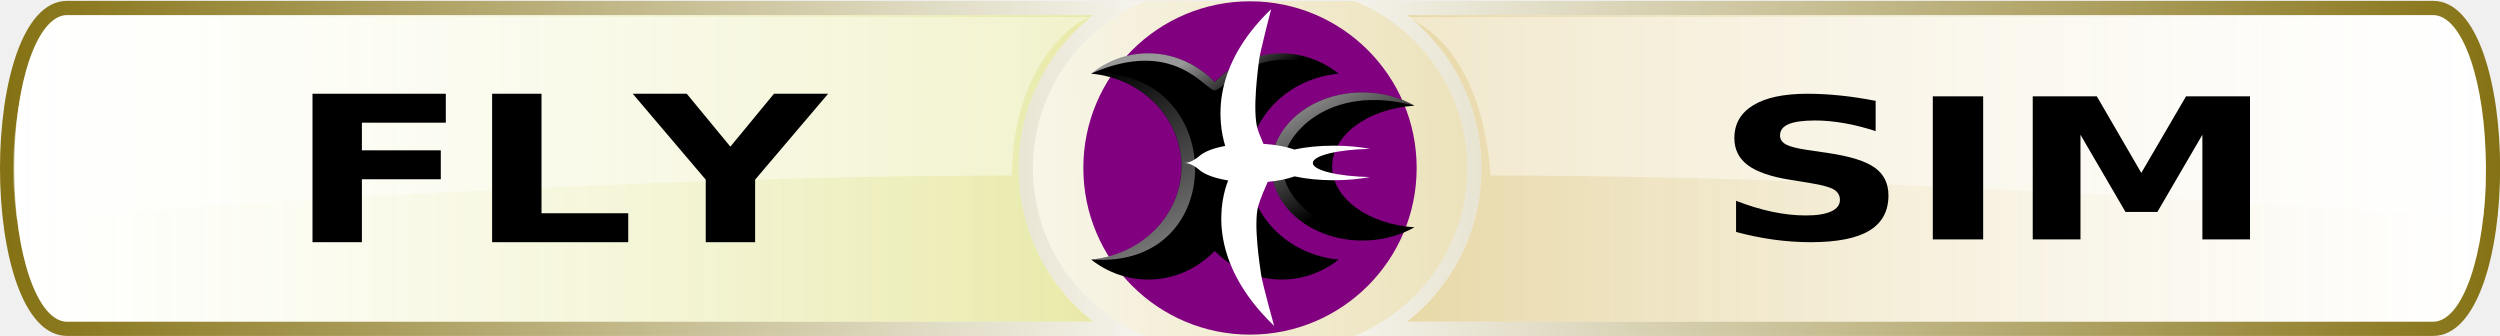
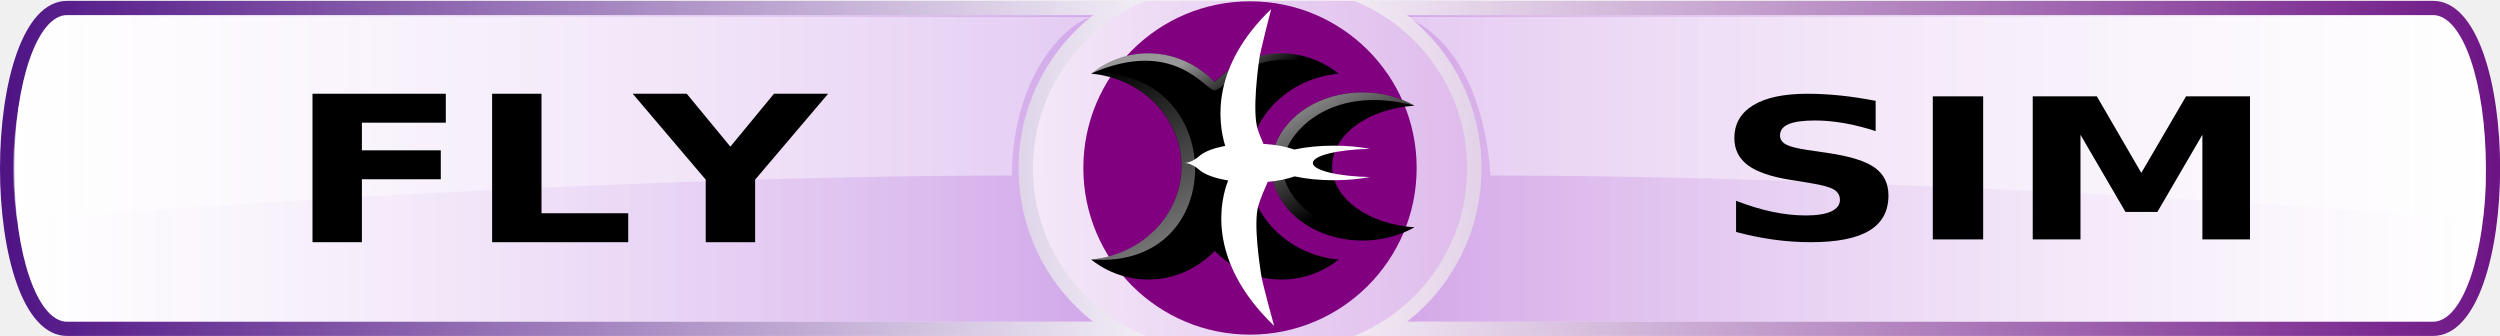
<svg xmlns="http://www.w3.org/2000/svg" xmlns:xlink="http://www.w3.org/1999/xlink" version="1.1" x="0px" y="0px" width="640" height="86" viewBox="0 0 640 86" enable-background="new 0 0 841.89 595.275" xml:space="preserve" id="svg2">
  <defs id="defs114">
    <linearGradient y2="207.565" x2="334" y1="207.565" x1="41.384" gradientUnits="userSpaceOnUse" id="linearGradient5864">
      <stop id="stop5866" style="stop-color:#ffffff;stop-opacity:0.196;" offset="0" />
-       <stop id="stop5868" style="stop-color:#c49d21;stop-opacity:0.392" offset="1" />
+       <stop id="stop5868" style="stop-color:#9121c4;stop-opacity:0.392;" offset="1" />
    </linearGradient>
    <linearGradient y2="207.565" x2="438.596" y1="207.565" x1="314.451" gradientUnits="userSpaceOnUse" id="SVGID_1_-7">
      <stop id="stop5860" style="stop-color:#FFFFFF" offset="0" />
      <stop id="stop5862" style="stop-color:#e7a9a9;stop-opacity:1;" offset="1" />
    </linearGradient>
    <linearGradient id="SVGID_1_" gradientUnits="userSpaceOnUse" x1="314.451" y1="207.565" x2="438.596" y2="207.565">
      <stop offset="0" style="stop-color:#FFFFFF" id="stop12" />
-       <stop offset="1" style="stop-color:#e7dba9;stop-opacity:1" id="stop22" />
+       <stop offset="1" style="stop-color:#d6a9e7;stop-opacity:1;" id="stop22" />
    </linearGradient>
    <linearGradient id="SVGID_2_" gradientUnits="userSpaceOnUse" x1="296.843" y1="304.446" x2="103.083" y2="110.686">
      <stop offset="0" style="stop-color:#FFFFFF" id="stop67" />
-       <stop offset="1" style="stop-color:#857214;stop-opacity:1" id="stop69" />
+       <stop offset="1" style="stop-color:#501485;stop-opacity:1;" id="stop69" />
    </linearGradient>
    <linearGradient xlink:href="#SVGID_3_" id="linearGradient5322-6" gradientUnits="userSpaceOnUse" x1="41.384" y1="207.565" x2="334" y2="207.565" />
    <linearGradient id="SVGID_3_" gradientUnits="userSpaceOnUse" x1="41.384" y1="207.565" x2="334" y2="207.565">
      <stop offset="0" style="stop-color:#ffffff;stop-opacity:0.196;" id="stop74" />
-       <stop offset="1" style="stop-color:#c5c821;stop-opacity:0.392" id="stop76" />
+       <stop offset="1" style="stop-color:#8b21c8;stop-opacity:0.392;" id="stop76" />
    </linearGradient>
    <linearGradient id="SVGID_4_" gradientUnits="userSpaceOnUse" x1="2.555" y1="304.446" x2="-191.206" y2="110.686" gradientTransform="matrix(-1,0,0,1,458.7852,0)">
      <stop offset="0" style="stop-color:#FFFFFF" id="stop81" />
-       <stop offset="1" style="stop-color:#857214;stop-opacity:1" id="stop83" />
+       <stop offset="1" style="stop-color:#6d1485;stop-opacity:1;" id="stop83" />
    </linearGradient>
    <linearGradient xlink:href="#linearGradient5864" id="linearGradient6095-0" gradientUnits="userSpaceOnUse" gradientTransform="matrix(-1,0,0,1,458.7852,0)" x1="-252.905" y1="207.565" x2="39.711" y2="207.565" />
    <linearGradient xlink:href="#SVGID_1_" id="linearGradient5143" gradientUnits="userSpaceOnUse" x1="256.022" y1="211.311" x2="484.29" y2="208.314" />
    <linearGradient xlink:href="#SVGID_2_" id="linearGradient5145" gradientUnits="userSpaceOnUse" x1="374.509" y1="207.566" x2="39.767" y2="207.566" />
    <linearGradient xlink:href="#SVGID_4_" id="linearGradient5147" gradientUnits="userSpaceOnUse" gradientTransform="matrix(-1,0,0,1,458.7852,0)" x1="84.956" y1="205.944" x2="-256.378" y2="205.944" />
    <linearGradient xlink:href="#linearGradient5097-4-4" id="linearGradient4372-3" gradientUnits="userSpaceOnUse" gradientTransform="matrix(2.763134,0,0,2.821533,-1023.92,-312.4647)" x1="354.729" y1="231.96" x2="331.811" y2="182.338" />
    <linearGradient id="linearGradient5097-4-4">
      <stop style="stop-color:#fffeff;stop-opacity:1;" offset="0" id="stop5099-1-4" />
      <stop style="stop-color:#fffeff;stop-opacity:0;" offset="1" id="stop5101-1-6" />
    </linearGradient>
    <linearGradient xlink:href="#linearGradient5091-3-6" id="linearGradient4374-0" gradientUnits="userSpaceOnUse" gradientTransform="matrix(2.763134,0,0,2.821533,-1023.92,-312.4647)" x1="362.675" y1="176.071" x2="371.379" y2="189.978" />
    <linearGradient id="linearGradient5091-3-6">
      <stop style="stop-color:#fffeff;stop-opacity:1;" offset="0" id="stop5093-87-6" />
      <stop style="stop-color:#fffeff;stop-opacity:0;" offset="1" id="stop5095-4-1" />
    </linearGradient>
    <linearGradient xlink:href="#linearGradient5077-2-4" id="linearGradient4376-8" gradientUnits="userSpaceOnUse" gradientTransform="matrix(8.394934,0,0,8.394951,-119.6484,-8426.449)" spreadMethod="pad" x1="20.249" y1="1029.575" x2="25.564" y2="1038.782" />
    <linearGradient id="linearGradient5077-2-4">
      <stop style="stop-color:#fffeff;stop-opacity:1;" offset="0" id="stop5079-7-9" />
      <stop style="stop-color:#fffeff;stop-opacity:0;" offset="1" id="stop5081-7-6" />
    </linearGradient>
  </defs>
  <g id="layer5" style="display:inline">
    <g id="Layer_1" transform="matrix(0.9439553,0,0,0.9439522,-35.41862,-152.8199)">
      <linearGradient id="linearGradient4991" gradientUnits="userSpaceOnUse" x1="314.451" y1="207.565" x2="438.596" y2="207.565">
        <stop offset="0" style="stop-color:#FFFFFF" id="stop4993" />
        <stop offset="0.311" style="stop-color:#FCFDFD" id="stop4995" />
        <stop offset="0.53" style="stop-color:#F3F6F7" id="stop4997" />
        <stop offset="0.72" style="stop-color:#E3E9ED" id="stop4999" />
        <stop offset="0.893" style="stop-color:#CED8DF" id="stop5001" />
        <stop offset="1" style="stop-color:#BCCAD4" id="stop5003" />
      </linearGradient>
      <rect x="314.451" y="162.131" width="124.145" height="90.869" id="rect24" style="fill:url(#linearGradient5143);fill-opacity:1" />
      <linearGradient id="linearGradient5006" gradientUnits="userSpaceOnUse" x1="296.843" y1="304.446" x2="103.083" y2="110.686">
        <stop offset="0" style="stop-color:#FFFFFF" id="stop5008" />
        <stop offset="1" style="stop-color:#143A59" id="stop5010" />
      </linearGradient>
-       <path d="m 317.654,207.565 c 0,-20.566 12.674,-38.163 30.634,-45.434 l -292.573,0 c -24.258,0 -24.258,90.869 0,90.869 l 292.574,0 c -17.96,-7.271 -30.635,-24.867 -30.635,-45.435 z" id="path71" style="fill:url(#linearGradient5145)" />
+       <path d="m 317.654,207.565 c 0,-20.566 12.674,-38.163 30.634,-45.434 H 55.715 c -24.258,0 -24.258,90.869 0,90.869 h 292.574 c -17.96,-7.271 -30.635,-24.867 -30.635,-45.435 z" id="path71" style="fill:url(#linearGradient5145)" />
      <linearGradient id="linearGradient5013" gradientUnits="userSpaceOnUse" x1="41.384" y1="207.565" x2="334" y2="207.565">
        <stop offset="0" style="stop-color:#ffffff;stop-opacity:0.196;" id="stop5015" />
        <stop offset="1" style="stop-color:#3f74a7;stop-opacity:0.392;" id="stop5017" />
      </linearGradient>
      <path style="fill:#ffffff" d="m 55.715,165.995 c -8.036,0 -14.331,18.26 -14.331,41.571 0,23.311 6.295,41.571 14.331,41.571 0,0 253.7,0 278.285,0 C 321.417,239.293 313.79,224.146 313.79,207.566 c 0,-16.579 7.628,-31.726 20.21,-41.571 -24.585,0 -278.285,0 -278.285,0 z" id="path78-7" />
      <path d="m 55.715,165.995 c -8.036,0 -14.331,18.26 -14.331,41.571 0,23.311 6.295,41.571 14.331,41.571 0,0 253.7,0 278.285,0 -12.583,-9.844 -20.21,-24.991 -20.21,-41.571 0,-16.579 7.628,-31.726 20.21,-41.571 -24.585,0 -278.285,0 -278.285,0 z" id="path78" style="fill:url(#linearGradient5322-6)" />
      <linearGradient id="linearGradient5021" gradientUnits="userSpaceOnUse" x1="2.555" y1="304.446" x2="-191.206" y2="110.686" gradientTransform="matrix(-1,0,0,1,458.7852,0)">
        <stop offset="0" style="stop-color:#FFFFFF" id="stop5023-2" />
        <stop offset="1" style="stop-color:#143A59" id="stop5025-4" />
      </linearGradient>
-       <path d="m 435.421,207.565 c 0,-20.566 -12.675,-38.163 -30.635,-45.434 l 292.573,0 c 24.258,0 24.258,90.869 0,90.869 l -292.574,0 c 17.96,-7.271 30.636,-24.867 30.636,-45.435 z" id="path85" style="fill:url(#linearGradient5147)" />
+       <path d="m 435.421,207.565 c 0,-20.566 -12.675,-38.163 -30.635,-45.434 h 292.573 c 24.258,0 24.258,90.869 0,90.869 H 404.785 c 17.96,-7.271 30.636,-24.867 30.636,-45.435 z" id="path85" style="fill:url(#linearGradient5147)" />
      <path d="m 697.359,165.995 c 8.036,0 14.331,18.26 14.331,41.571 0,23.311 -6.295,41.571 -14.331,41.571 0,0 -253.7,0 -278.285,0 12.583,-9.844 20.21,-24.991 20.21,-41.571 0,-16.579 -7.627,-31.726 -20.209,-41.571 24.584,0 278.284,0 278.284,0 z" id="path92-7" style="fill:#ffffff;fill-opacity:1" />
      <linearGradient id="SVGID_5_" gradientUnits="userSpaceOnUse" x1="-252.905" y1="207.565" x2="39.711" y2="207.565" gradientTransform="matrix(-1,0,0,1,458.7852,0)">
        <stop offset="0" style="stop-color:#FFFFFF" id="stop88" />
        <stop offset="1" style="stop-color:#D7E9F7" id="stop90" />
      </linearGradient>
      <path d="m 697.359,165.995 c 8.036,0 14.331,18.26 14.331,41.571 0,23.311 -6.295,41.571 -14.331,41.571 0,0 -253.7,0 -278.285,0 12.583,-9.844 20.21,-24.991 20.21,-41.571 0,-16.579 -7.627,-31.726 -20.209,-41.571 24.584,0 278.284,0 278.284,0 z" id="path92" style="fill:url(#linearGradient6095-0);fill-opacity:1" />
-       <g transform="matrix(1.062008,0,0,1.021764,61.9522,122.5992)" id="g46-7-7" style="fill:#007fff;fill-opacity:1;stroke:#000000;stroke-opacity:1" />
+       <g transform="matrix(1.062008,0,0,1.021764,61.9522,122.5992)" id="g46-7-7" style="fill:#af00ff;fill-opacity:1;stroke:#000000;stroke-opacity:1" />
    </g>
    <g id="Layer_5" transform="matrix(0.9439553,0,0,0.9439522,-35.41862,-152.8199)" />
  </g>
  <g id="Layer_3" display="none" style="display:none" transform="translate(0,-509.275)">
-     <rect x="-3.666" y="-42.667" display="inline" width="751" height="518" id="rect5" style="fill:#8a644a;display:inline" />
+     <rect x="-3.666" y="-42.667" display="inline" width="751" height="518" id="rect5" style="fill:#764a8a;display:inline;fill-opacity:1" />
  </g>
  <g id="Layer_2" display="none" style="display:none" transform="translate(0,-509.275)">
    <rect x="36.318" y="160.656" display="inline" width="680.315" height="93.344" id="rect8" style="fill:none;stroke:#2e4160;display:inline" />
  </g>
  <g id="layer4" style="display:inline">
    <path d="m 17.837,4.371 c -7.586,0 -17.559,23.149 -13.528,51.871 0,0 141.868,-11.306 254.734,-11.306 0.19,-28.333 16.619,-41.024 21.482,-40.565 -23.207,0 -262.689,0 -262.689,0 z" id="path78-4-3" style="opacity:0.4;fill:#ffffff;fill-opacity:1" />
    <path d="m 622.796,4.371 c 7.586,0 16.248,30.136 12.827,51.76 0,0 -141.167,-11.195 -254.034,-11.195 -1.265,-17.583 -7.482,-34.306 -21.482,-40.565 23.207,0 262.689,0 262.689,0 z" id="path78-4-3-1" style="opacity:0.4;fill:#ffffff;fill-opacity:1" />
  </g>
  <g id="layer3" style="display:none">
    <g transform="scale(1.135968,0.8803066)" style="font-style:normal;font-weight:normal;font-size:59.213px;font-family:'DejaVu Sans';-inkscape-font-specification:'DejaVu Sans';fill:#000000;fill-opacity:1;stroke:none" id="text3592">
-       <path d="m 70.425,27.263 30.04,0 0,8.414 -18.909,0 0,8.038 17.781,0 0,8.414 -17.781,0 0,18.302 -11.131,0 z" style="font-variant:normal;font-weight:bold;font-stretch:normal;font-family:'DejaVu Sans';-inkscape-font-specification:'DejaVu Sans Bold'" id="path5327" />
-       <path d="m 110.902,27.263 11.131,0 0,34.753 19.545,0 0,8.414 -30.676,0 z" style="font-variant:normal;font-weight:bold;font-stretch:normal;font-family:'DejaVu Sans';-inkscape-font-specification:'DejaVu Sans Bold'" id="path5329" />
-       <path d="m 142.591,27.263 12.172,0 9.83,15.382 9.83,-15.382 12.201,0 -16.451,24.981 0,18.186 -11.131,0 0,-18.186 z" style="font-variant:normal;font-weight:bold;font-stretch:normal;font-family:'DejaVu Sans';-inkscape-font-specification:'DejaVu Sans Bold'" id="path5331" />
+       <path d="M 70.425,27.263 H 100.465 v 8.414 H 81.556 V 43.715 h 17.781 v 8.414 H 81.556 V 70.43 H 70.425 Z" style="font-variant:normal;font-weight:bold;font-stretch:normal;font-family:'DejaVu Sans';-inkscape-font-specification:'DejaVu Sans Bold'" id="path5327" />
+       <path d="m 110.902,27.263 h 11.131 v 34.753 h 19.545 v 8.414 h -30.676 z" style="font-variant:normal;font-weight:bold;font-stretch:normal;font-family:'DejaVu Sans';-inkscape-font-specification:'DejaVu Sans Bold'" id="path5329" />
+       <path d="m 142.591,27.263 h 12.172 l 9.83,15.382 9.83,-15.382 h 12.201 L 170.174,52.244 V 70.43 H 159.042 V 52.244 Z" style="font-variant:normal;font-weight:bold;font-stretch:normal;font-family:'DejaVu Sans';-inkscape-font-specification:'DejaVu Sans Bold'" id="path5331" />
    </g>
    <g transform="scale(1.168322,0.8559284)" style="font-style:normal;font-weight:normal;font-size:58.698px;font-family:'DejaVu Sans';-inkscape-font-specification:'DejaVu Sans';fill:#000000;fill-opacity:1;stroke:none" id="text3592-8">
-       <path d="m 410.986,30.161 0,9.057 c -2.35,-1.051 -4.643,-1.844 -6.879,-2.379 -2.236,-0.535 -4.347,-0.802 -6.334,-0.803 -2.637,3.5e-5 -4.586,0.363 -5.847,1.089 -1.261,0.726 -1.892,1.853 -1.892,3.382 -2e-5,1.146 0.425,2.04 1.275,2.68 0.85,0.64 2.393,1.189 4.629,1.648 l 4.7,0.946 c 4.758,0.955 8.14,2.408 10.146,4.357 2.006,1.949 3.009,4.72 3.009,8.312 -4e-5,4.72 -1.4,8.231 -4.199,10.533 -2.799,2.302 -7.075,3.454 -12.826,3.454 -2.713,-10e-7 -5.436,-0.258 -8.168,-0.774 -2.732,-0.516 -5.465,-1.28 -8.197,-2.293 l 0,-9.315 c 2.732,1.452 5.374,2.546 7.925,3.282 2.551,0.736 5.011,1.103 7.38,1.103 2.408,7e-6 4.251,-0.401 5.532,-1.204 1.28,-0.803 1.92,-1.949 1.92,-3.439 -3e-5,-1.338 -0.435,-2.369 -1.304,-3.095 -0.869,-0.726 -2.603,-1.376 -5.202,-1.949 l -4.271,-0.946 c -4.28,-0.917 -7.409,-2.379 -9.387,-4.385 -1.978,-2.006 -2.966,-4.71 -2.966,-8.111 0,-4.261 1.376,-7.538 4.127,-9.831 2.751,-2.293 6.707,-3.439 11.866,-3.439 2.35,4.3e-5 4.767,0.177 7.251,0.53 2.484,0.354 5.054,0.884 7.71,1.591 z" style="font-variant:normal;font-weight:bold;font-stretch:normal;font-family:'DejaVu Sans';-inkscape-font-specification:'DejaVu Sans Bold'" id="path5320" />
-       <path d="m 423.511,28.814 11.035,0 0,42.791 -11.035,0 z" style="font-variant:normal;font-weight:bold;font-stretch:normal;font-family:'DejaVu Sans';-inkscape-font-specification:'DejaVu Sans Bold'" id="path5322" />
-       <path d="m 445.408,28.814 14.044,0 9.745,22.9 9.802,-22.9 14.015,0 0,42.791 -10.433,0 0,-31.298 -9.859,23.072 -6.993,0 -9.859,-23.072 0,31.298 -10.461,0 z" style="font-variant:normal;font-weight:bold;font-stretch:normal;font-family:'DejaVu Sans';-inkscape-font-specification:'DejaVu Sans Bold'" id="path5324" />
+       <path d="m 410.986,30.161 v 9.057 c -2.35,-1.051 -4.643,-1.844 -6.879,-2.379 -2.236,-0.535 -4.347,-0.802 -6.334,-0.803 -2.637,3.5e-5 -4.586,0.363 -5.847,1.089 -1.261,0.726 -1.892,1.853 -1.892,3.382 -2e-5,1.146 0.425,2.04 1.275,2.68 0.85,0.64 2.393,1.189 4.629,1.648 l 4.7,0.946 c 4.758,0.955 8.14,2.408 10.146,4.357 2.006,1.949 3.009,4.72 3.009,8.312 -4e-5,4.72 -1.4,8.231 -4.199,10.533 -2.799,2.302 -7.075,3.454 -12.826,3.454 -2.713,-10e-7 -5.436,-0.258 -8.168,-0.774 -2.732,-0.516 -5.465,-1.28 -8.197,-2.293 v -9.315 c 2.732,1.452 5.374,2.546 7.925,3.282 2.551,0.736 5.011,1.103 7.38,1.103 2.408,7e-6 4.251,-0.401 5.532,-1.204 1.28,-0.803 1.92,-1.949 1.92,-3.439 -3e-5,-1.338 -0.435,-2.369 -1.304,-3.095 -0.869,-0.726 -2.603,-1.376 -5.202,-1.949 l -4.271,-0.946 c -4.28,-0.917 -7.409,-2.379 -9.387,-4.385 -1.978,-2.006 -2.966,-4.71 -2.966,-8.111 0,-4.261 1.376,-7.538 4.127,-9.831 2.751,-2.293 6.707,-3.439 11.866,-3.439 2.35,4.3e-5 4.767,0.177 7.251,0.53 2.484,0.354 5.054,0.884 7.71,1.591 z" style="font-variant:normal;font-weight:bold;font-stretch:normal;font-family:'DejaVu Sans';-inkscape-font-specification:'DejaVu Sans Bold'" id="path5320" />
+       <path d="m 423.511,28.814 h 11.035 V 71.605 h -11.035 z" style="font-variant:normal;font-weight:bold;font-stretch:normal;font-family:'DejaVu Sans';-inkscape-font-specification:'DejaVu Sans Bold'" id="path5322" />
+       <path d="m 445.408,28.814 h 14.044 l 9.745,22.9 9.802,-22.9 h 14.015 V 71.605 H 482.582 V 40.307 l -9.859,23.072 h -6.993 L 455.87,40.307 V 71.605 h -10.461 z" style="font-variant:normal;font-weight:bold;font-stretch:normal;font-family:'DejaVu Sans';-inkscape-font-specification:'DejaVu Sans Bold'" id="path5324" />
    </g>
  </g>
  <g style="display:inline" id="g5309">
    <g transform="scale(1.135968,0.8803066)" style="font-style:normal;font-weight:normal;font-size:59.213px;font-family:'DejaVu Sans';-inkscape-font-specification:'DejaVu Sans';fill:#000000;fill-opacity:1;stroke:none" id="text5311">
      <path d="m 70.425,27.263 30.04,0 0,8.414 -18.909,0 0,8.038 17.781,0 0,8.414 -17.781,0 0,18.302 -11.131,0 z" style="font-variant:normal;font-weight:bold;font-stretch:normal;font-family:'DejaVu Sans';-inkscape-font-specification:'DejaVu Sans Bold'" id="path5334" />
      <path d="m 110.902,27.263 11.131,0 0,34.753 19.545,0 0,8.414 -30.676,0 z" style="font-variant:normal;font-weight:bold;font-stretch:normal;font-family:'DejaVu Sans';-inkscape-font-specification:'DejaVu Sans Bold'" id="path5336" />
      <path d="m 142.591,27.263 12.172,0 9.83,15.382 9.83,-15.382 12.201,0 -16.451,24.981 0,18.186 -11.131,0 0,-18.186 z" style="font-variant:normal;font-weight:bold;font-stretch:normal;font-family:'DejaVu Sans';-inkscape-font-specification:'DejaVu Sans Bold'" id="path5338" />
    </g>
    <g transform="scale(1.168322,0.8559284)" style="font-style:normal;font-weight:normal;font-size:58.698px;font-family:'DejaVu Sans';-inkscape-font-specification:'DejaVu Sans';fill:#000000;fill-opacity:1;stroke:none" id="text5315">
      <path d="m 410.986,30.161 0,9.057 c -2.35,-1.051 -4.643,-1.844 -6.879,-2.379 -2.236,-0.535 -4.347,-0.802 -6.334,-0.803 -2.637,3.5e-5 -4.586,0.363 -5.847,1.089 -1.261,0.726 -1.892,1.853 -1.892,3.382 -2e-5,1.146 0.425,2.04 1.275,2.68 0.85,0.64 2.393,1.189 4.629,1.648 l 4.7,0.946 c 4.758,0.955 8.14,2.408 10.146,4.357 2.006,1.949 3.009,4.72 3.009,8.312 -4e-5,4.72 -1.4,8.231 -4.199,10.533 -2.799,2.302 -7.075,3.454 -12.826,3.454 -2.713,-10e-7 -5.436,-0.258 -8.168,-0.774 -2.732,-0.516 -5.465,-1.28 -8.197,-2.293 l 0,-9.315 c 2.732,1.452 5.374,2.546 7.925,3.282 2.551,0.736 5.011,1.103 7.38,1.103 2.408,7e-6 4.251,-0.401 5.532,-1.204 1.28,-0.803 1.92,-1.949 1.92,-3.439 -3e-5,-1.338 -0.435,-2.369 -1.304,-3.095 -0.869,-0.726 -2.603,-1.376 -5.202,-1.949 l -4.271,-0.946 c -4.28,-0.917 -7.409,-2.379 -9.387,-4.385 -1.978,-2.006 -2.966,-4.71 -2.966,-8.111 0,-4.261 1.376,-7.538 4.127,-9.831 2.751,-2.293 6.707,-3.439 11.866,-3.439 2.35,4.3e-5 4.767,0.177 7.251,0.53 2.484,0.354 5.054,0.884 7.71,1.591 z" style="font-variant:normal;font-weight:bold;font-stretch:normal;font-family:'DejaVu Sans';-inkscape-font-specification:'DejaVu Sans Bold'" id="path5341" />
      <path d="m 423.511,28.814 11.035,0 0,42.791 -11.035,0 z" style="font-variant:normal;font-weight:bold;font-stretch:normal;font-family:'DejaVu Sans';-inkscape-font-specification:'DejaVu Sans Bold'" id="path5343" />
      <path d="m 445.408,28.814 14.044,0 9.745,22.9 9.802,-22.9 14.015,0 0,42.791 -10.433,0 0,-31.298 -9.859,23.072 -6.993,0 -9.859,-23.072 0,31.298 -10.461,0 z" style="font-variant:normal;font-weight:bold;font-stretch:normal;font-family:'DejaVu Sans';-inkscape-font-specification:'DejaVu Sans Bold'" id="path5345" />
    </g>
  </g>
  <g id="g4948" style="display:none">
    <path style="opacity:0.2;fill:#ffffff;fill-opacity:1" id="path4950" d="m 17.837,4.371 c -7.586,0 -17.559,23.149 -13.528,51.871 0,0 141.868,-11.306 254.734,-11.306 0.19,-28.333 16.619,-41.024 21.482,-40.565 -23.207,0 -262.689,0 -262.689,0 z" />
    <path style="opacity:0.1;fill:#ffffff;fill-opacity:1" id="path4952" d="m 622.796,4.371 c 7.586,0 16.248,30.136 12.827,51.76 0,0 -141.167,-11.195 -254.034,-11.195 -1.265,-17.583 -7.482,-34.306 -21.482,-40.565 23.207,0 262.689,0 262.689,0 z" />
  </g>
  <g id="layer6" style="display:inline">
    <g id="Swift_Logo" transform="matrix(0.3359375,0,0,0.3359375,315.3056,-49.08409)">
      <circle transform="matrix(7.948951,0,0,7.948951,-113.0261,147.446)" id="path5438-9" style="display:inline;fill:#800080;fill-opacity:1;fill-rule:nonzero;stroke:none" cx="15.977" cy="15.935" r="15.977" />
      <g transform="matrix(2.763134,0,0,2.821533,-1023.92,-312.4647)" id="g30-9" style="display:inline;fill:#000000">
        <path style="fill:#000000" d="m 398.274,207.492 c 0,-8.577 9.966,-15.625 22.708,-16.425 -4.068,-2.255 -9.011,-3.578 -14.346,-3.578 -13.878,0 -25.129,8.955 -25.129,20.003 0,11.046 11.251,20.003 25.129,20.003 5.334,0 10.278,-1.323 14.346,-3.578 -12.742,-0.801 -22.708,-7.848 -22.708,-16.425 z" id="path32-8" />
      </g>
      <path d="m 6.688,1026 c -1.926,0 -3.718,0.685 -5.188,1.844 4.603,0.411 8.188,4.032 8.188,8.437 0,4.406 -3.584,8.026 -8.188,8.438 1.469,1.158 3.261,1.812 5.188,1.812 2.324,0 4.425,-0.968 6.031,-2.594 1.606,1.626 3.738,2.594 6.062,2.594 1.926,0 3.718,-0.654 5.188,-1.812 -4.603,-0.411 -8.219,-4.031 -8.219,-8.438 0,-4.406 3.615,-8.027 8.219,-8.437 -1.47,-1.158 -3.261,-1.844 -5.188,-1.844 -2.324,0 -4.457,0.968 -6.062,2.594 C 11.113,1026.968 9.012,1026 6.688,1026 Z" id="path7570-6" style="display:inline;fill:#000000" transform="matrix(8.394934,0,0,8.394951,-119.6484,-8426.449)" />
      <path id="path42-7-5" d="m -107.082,202.144 c 19.323,1.727 36.538,10.189 48.923,22.843 12.385,12.655 19.939,29.5 19.939,47.995 0,18.495 -7.554,35.341 -19.939,47.994 -12.385,12.654 -29.601,21.116 -48.923,22.843 53.63,4.157 79.61,-32.605 79.193,-69.735 -0.417,-37.131 -27.233,-74.628 -79.193,-71.94 z" style="display:inline;opacity:0.5;fill:url(#linearGradient4372-3);fill-opacity:1" />
      <path id="path42-1-0" d="m 81.507,202.144 c -12.337,-9.721 -27.336,-15.426 -43.508,-15.426 -19.51,0 -37.308,8.293 -50.789,21.941 -13.481,-13.649 -31.276,-21.941 -50.786,-21.941 -16.173,0 -31.171,5.703 -43.506,15.426 63.661,-27.857 86.738,12.807 94.17,12.807 7.91,0 31.887,-42.276 94.419,-12.807 z" style="display:inline;opacity:0.6;fill:url(#linearGradient4374-0);fill-opacity:1" />
      <path id="path32-5-2" d="m 38.837,272.982 c 0,-24.201 35.268,-63.815 100.472,-46.344 -11.24,-6.363 -24.899,-10.095 -39.64,-10.095 -38.347,0 -69.435,25.267 -69.435,56.44 0,31.166 31.088,56.439 69.435,56.439 14.739,0 28.4,-3.733 39.64,-10.096 C 77.521,335.882 38.837,300.346 38.837,272.982 Z" style="display:inline;opacity:0.6;fill:url(#linearGradient4376-8);fill-opacity:1;stroke:none" />
      <g style="display:inline;fill:#ffffff;fill-opacity:1;stroke:none" id="g46-8" transform="matrix(2.763134,0,0,2.756176,-1023.92,-297.4371)">
        <path transform="matrix(2.008585,0,0,2.013655,327.6683,160.9288)" id="swift" d="m 26.781,1.25 c -8.25,7.927 -7.333,15.43 -6.312,18.781 -1.491,0.282 -2.677,0.718 -3.375,1.25 -0.011,0.008 -0.021,0.023 -0.031,0.031 -0.02,0.019 -0.058,0.041 -0.156,0.125 -0.36,0.309 -1.192,0.938 -2.062,0.938 0.871,0 1.703,0.628 2.062,0.938 0.059,0.054 0.119,0.104 0.188,0.156 0.764,0.576 2.111,1.034 3.781,1.312 -0.956,2.406 -3.246,10.775 6.312,19.969 0,0 -1.62,-5.853 -1.781,-7 C 25.245,36.603 24.319,30.792 25,28.312 c 0.277,-1.011 1.022,-2.699 1.312,-3.344 1.435,-0.129 2.695,-0.395 3.688,-0.75 1.486,0.324 3.325,0.531 5.375,0.531 1.845,0 3.562,-0.17 4.969,-0.438 C 35.937,24.218 32.5,23.392 32.5,22.375 c 0,-1.017 3.437,-1.842 7.844,-1.938 C 38.937,20.17 37.22,20 35.375,20 c -2.064,0 -3.915,0.203 -5.406,0.531 -1.122,-0.394 -2.583,-0.679 -4.25,-0.781 -0.322,-0.746 -0.654,-1.551 -0.812,-2.094 C 24.18,15.164 24.986,9.363 25.125,8.219 25.266,7.075 26.781,1.25 26.781,1.25 Z" style="fill:#ffffff;fill-opacity:1;stroke:none" />
      </g>
    </g>
  </g>
</svg>
